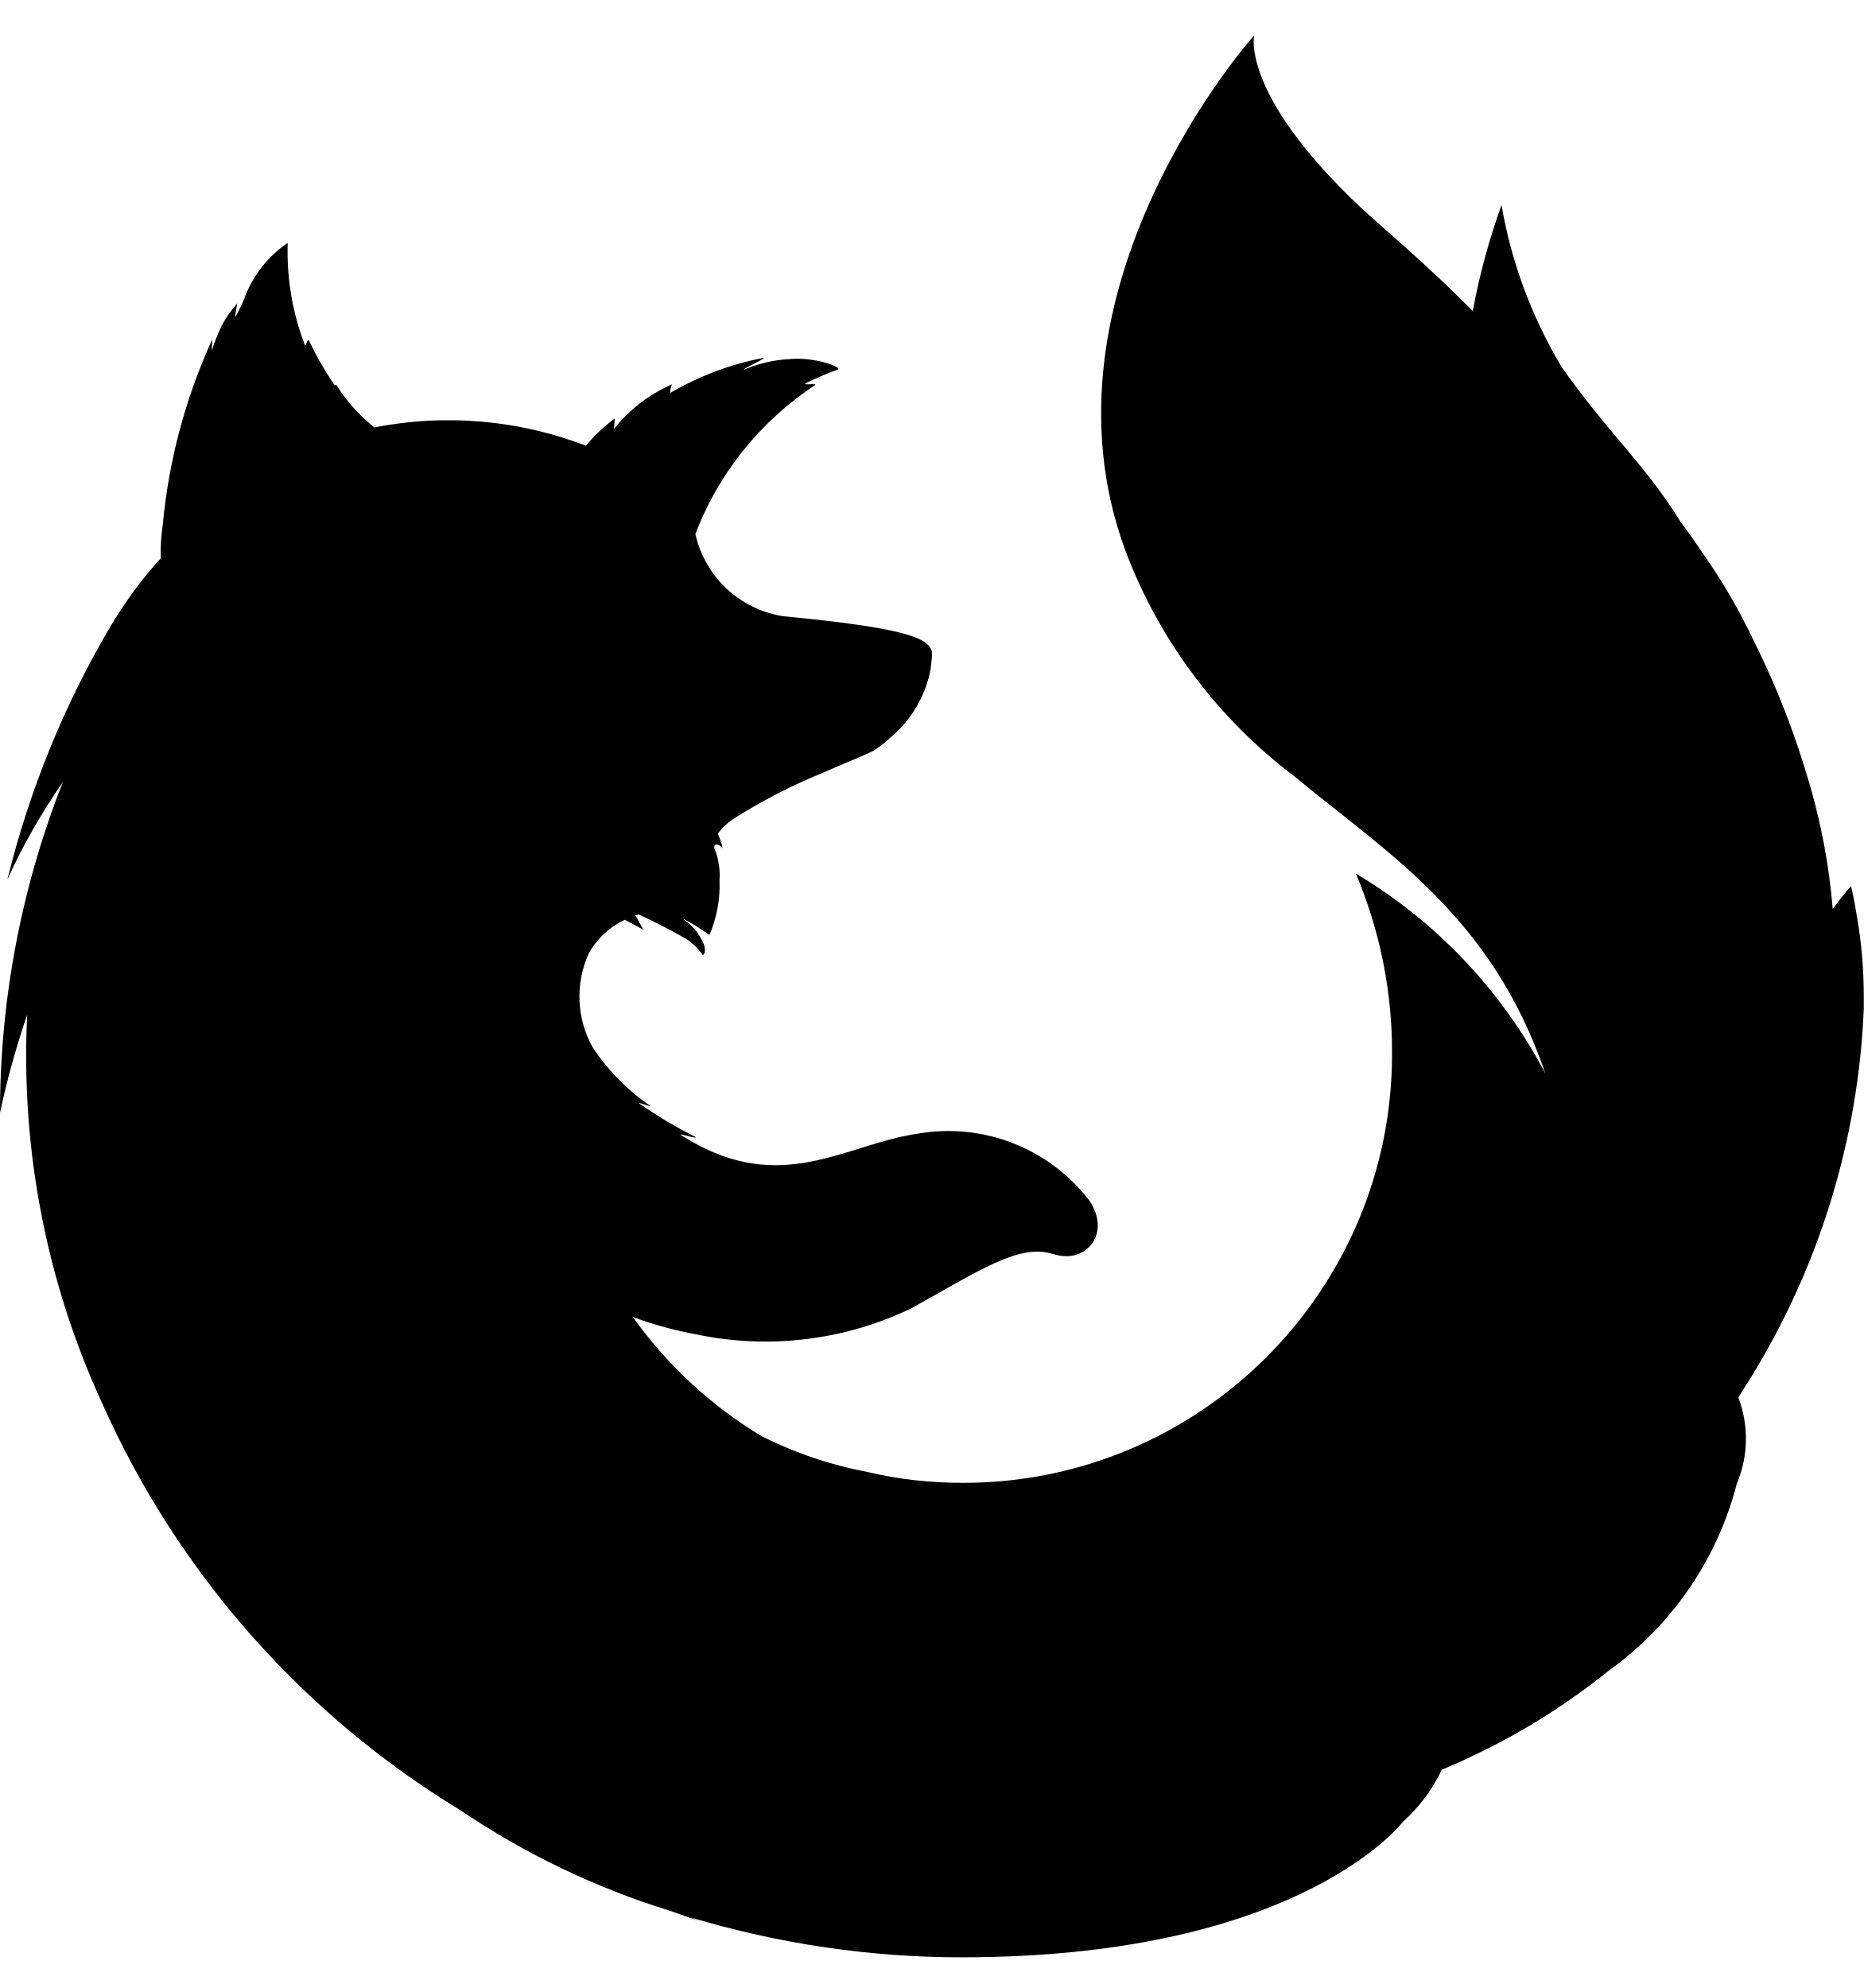
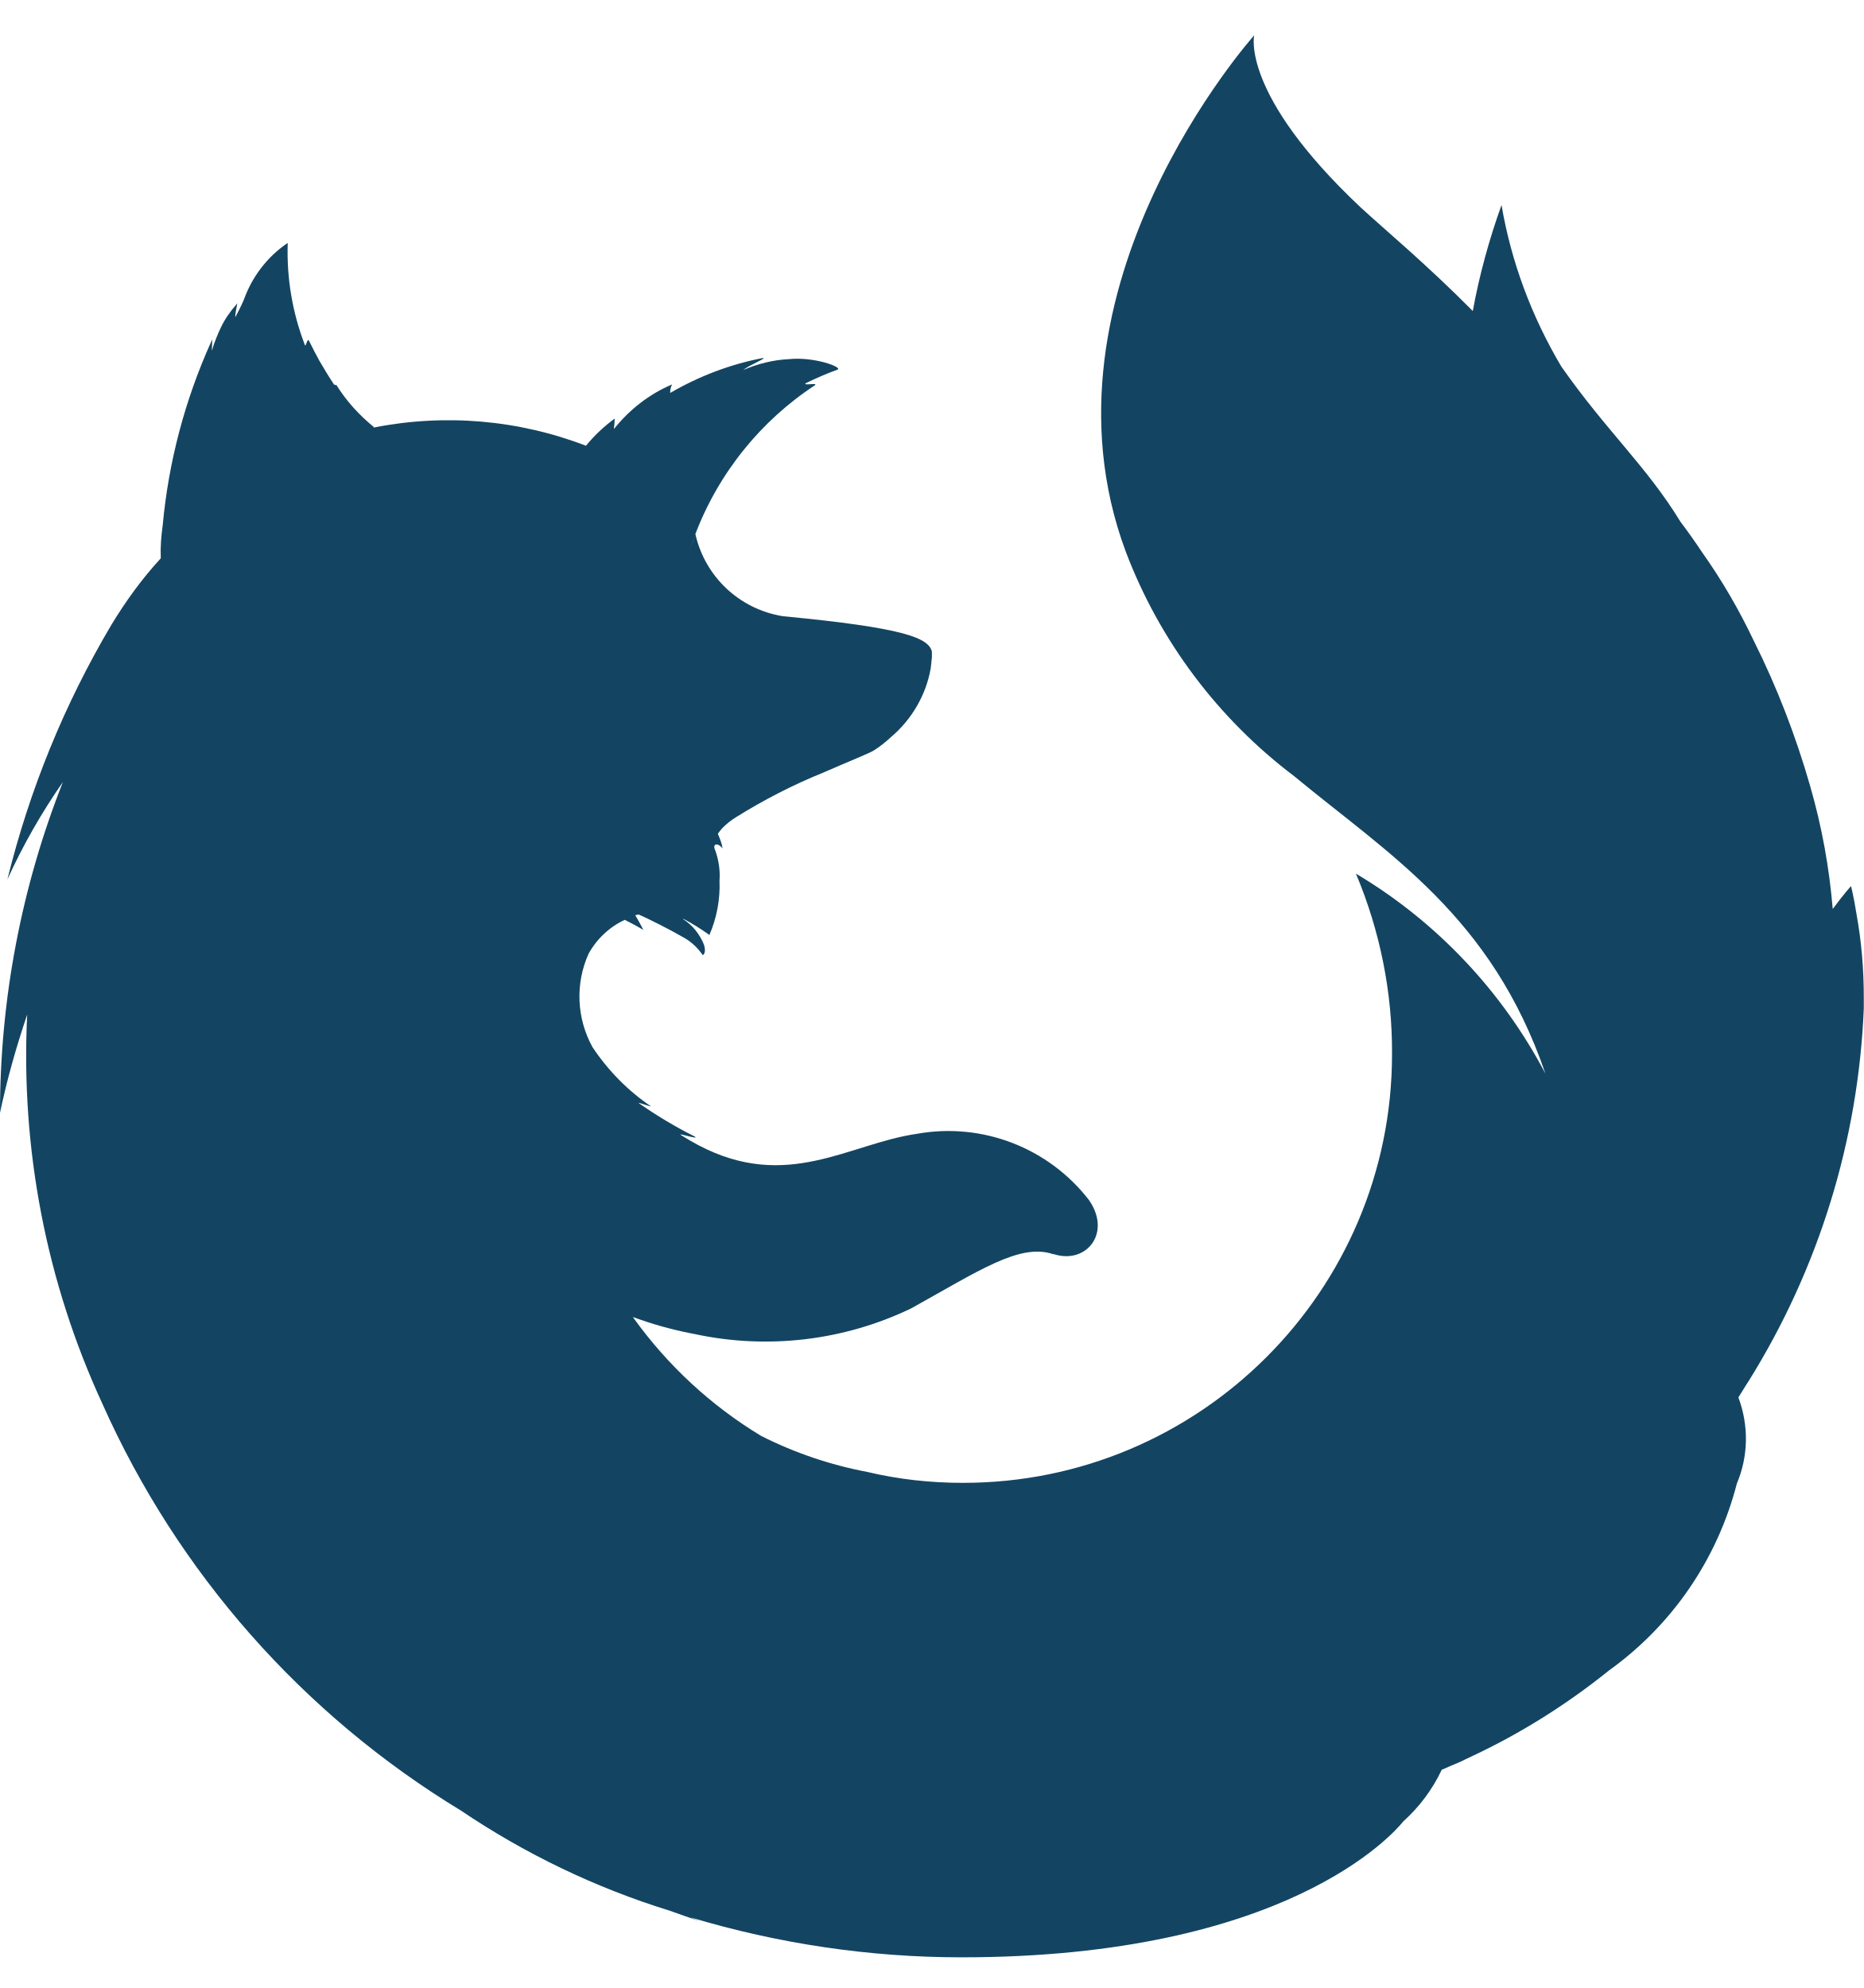
- <svg xmlns="http://www.w3.org/2000/svg" viewBox="0 0 480 512">
+ <svg xmlns="http://www.w3.org/2000/svg" fill="#134563" viewBox="0 0 480 512">
  <path d="M478.1 235.3c-.7-4.5-1.4-7.1-1.4-7.1s-1.8 2-4.7 5.9c-.9-10.7-2.8-21.2-5.8-31.6-3.7-12.9-8.5-25.4-14.5-37.4-3.8-8-8.2-15.6-13.3-22.8-1.8-2.7-3.7-5.4-5.6-7.9-8.8-14.4-19-23.3-30.7-40-7.6-12.8-12.9-26.9-15.4-41.6-3.2 8.9-5.7 18-7.4 27.3-12.1-12.2-22.5-20.8-28.9-26.7C319.4 24.2 323 9.1 323 9.1S264.7 74.2 289.9 142c8.7 23 23.8 43.1 43.4 57.9 24.4 20.2 50.8 36 64.7 76.6-11.2-21.3-28.1-39.2-48.8-51.5 6.2 14.7 9.4 30.6 9.3 46.5 0 61-49.6 110.5-110.6 110.4-8.3 0-16.5-.9-24.5-2.8-9.5-1.8-18.7-4.9-27.4-9.3-12.9-7.8-24-18.1-32.8-30.3l-.2-.3 2 .7c4.6 1.6 9.2 2.8 14 3.7 18.7 4 38.3 1.7 55.6-6.6 17.5-9.7 28-16.9 36.6-14h.2c8.4 2.7 15-5.5 9-14-10.4-13.4-27.4-20-44.2-17-17.5 2.5-33.5 15-56.4 2.9-1.5-.8-2.9-1.6-4.3-2.5-1.6-.9 4.9 1.3 3.4.3-5-2.5-9.8-5.4-14.4-8.6-.3-.3 3.5 1.1 3.1.8-5.9-4-11-9.2-15-15.2-4.1-7.4-4.5-16.4-1-24.1 2.1-3.8 5.4-6.9 9.3-8.7 3 1.5 4.8 2.6 4.8 2.6s-1.3-2.5-2.1-3.8c.3-.1.5 0 .8-.2 2.6 1.1 8.3 4 11.4 5.8 2.1 1.1 3.8 2.7 5.2 4.7 0 0 1-.5.3-2.7-1.1-2.7-2.9-5-5.4-6.6h.2c2.3 1.2 4.5 2.6 6.6 4.1 1.9-4.4 2.8-9.2 2.6-14 .2-2.6-.2-5.3-1.1-7.8-.8-1.6.5-2.2 1.9-.5-.2-1.3-.7-2.5-1.2-3.7v-.1s.8-1.1 1.2-1.5c1-1 2.1-1.9 3.4-2.7 7.2-4.5 14.8-8.4 22.7-11.6 6.4-2.8 11.7-4.9 12.8-5.6 1.6-1 3.1-2.2 4.5-3.5 5.3-4.5 9-10.8 10.2-17.7.1-.9.2-1.8.3-2.8v-1.5c-.9-3.5-6.9-6.1-38.4-9.1-11.1-1.8-20-10.1-22.5-21.1v.1c-.4 1.1-.9 2.3-1.3 3.5.4-1.2.8-2.3 1.3-3.5v-.2c6-15.7 16.8-29.1 30.8-38.3.8-.7-3.2.2-2.4-.5 2.7-1.3 5.4-2.5 8.2-3.5 1.4-.6-6-3.4-12.6-2.7-4 .2-8 1.2-11.7 2.8 1.6-1.3 6.2-3.1 5.1-3.1-8.4 1.6-16.5 4.7-23.9 9 0-.8.1-1.5.5-2.2-5.9 2.5-11 6.5-15 11.5.1-.9.2-1.8.2-2.7-2.7 2-5.2 4.3-7.3 6.9l-.1.1c-17.4-6.7-36.3-8.3-54.6-4.7l-.2-.1h.2c-3.8-3.1-7.1-6.7-9.7-10.9l-.2.1-.4-.2c-1.2-1.8-2.4-3.8-3.7-6-.9-1.6-1.8-3.4-2.7-5.2 0-.1-.1-.2-.2-.2-.4 0-.6 1.7-.9 1.3v-.1c-3.2-8.3-4.7-17.2-4.4-26.2l-.2.1c-5.1 3.5-9 8.6-11.1 14.5-.9 2.1-1.6 3.3-2.2 4.5v-.5c.1-1.1.6-3.3.5-3.1-.1.2-.2.3-.3.4-1.5 1.7-2.9 3.7-3.9 5.8-.9 1.9-1.7 3.9-2.3 5.9-.1.3 0-.3 0-1s.1-2 0-1.7l-.3.7c-6.7 14.9-10.9 30.8-12.4 47.1-.4 2.8-.6 5.6-.5 8.3v.2c-4.8 5.2-9 11-12.7 17.1-12.1 20.4-21.1 42.5-26.8 65.6 4-8.8 8.8-17.2 14.3-25.1C5.5 228.5 0 257.4 0 286.6c1.8-8.6 4.2-17 7-25.3-1.7 34.5 4.9 68.9 19.4 100.3 19.4 43.5 51.6 80 92.3 104.7 16.6 11.2 34.7 19.9 53.8 25.8 2.5.9 5.1 1.8 7.7 2.7-.8-.3-1.6-.7-2.4-1 22.6 6.8 46.2 10.3 69.8 10.3 83.7 0 111.3-31.9 113.8-35 4.1-3.7 7.5-8.2 9.9-13.3 1.6-.7 3.2-1.4 4.9-2.1l1-.5 1.9-.9c12.6-5.9 24.5-13.4 35.3-22.1 16.3-11.7 27.9-28.7 32.9-48.1 3-7.1 3.1-15 .4-22.2.9-1.4 1.7-2.8 2.7-4.3 18-28.9 28.2-61.9 29.6-95.9v-2.8c0-7.3-.6-14.5-1.9-21.6z" />
</svg>
